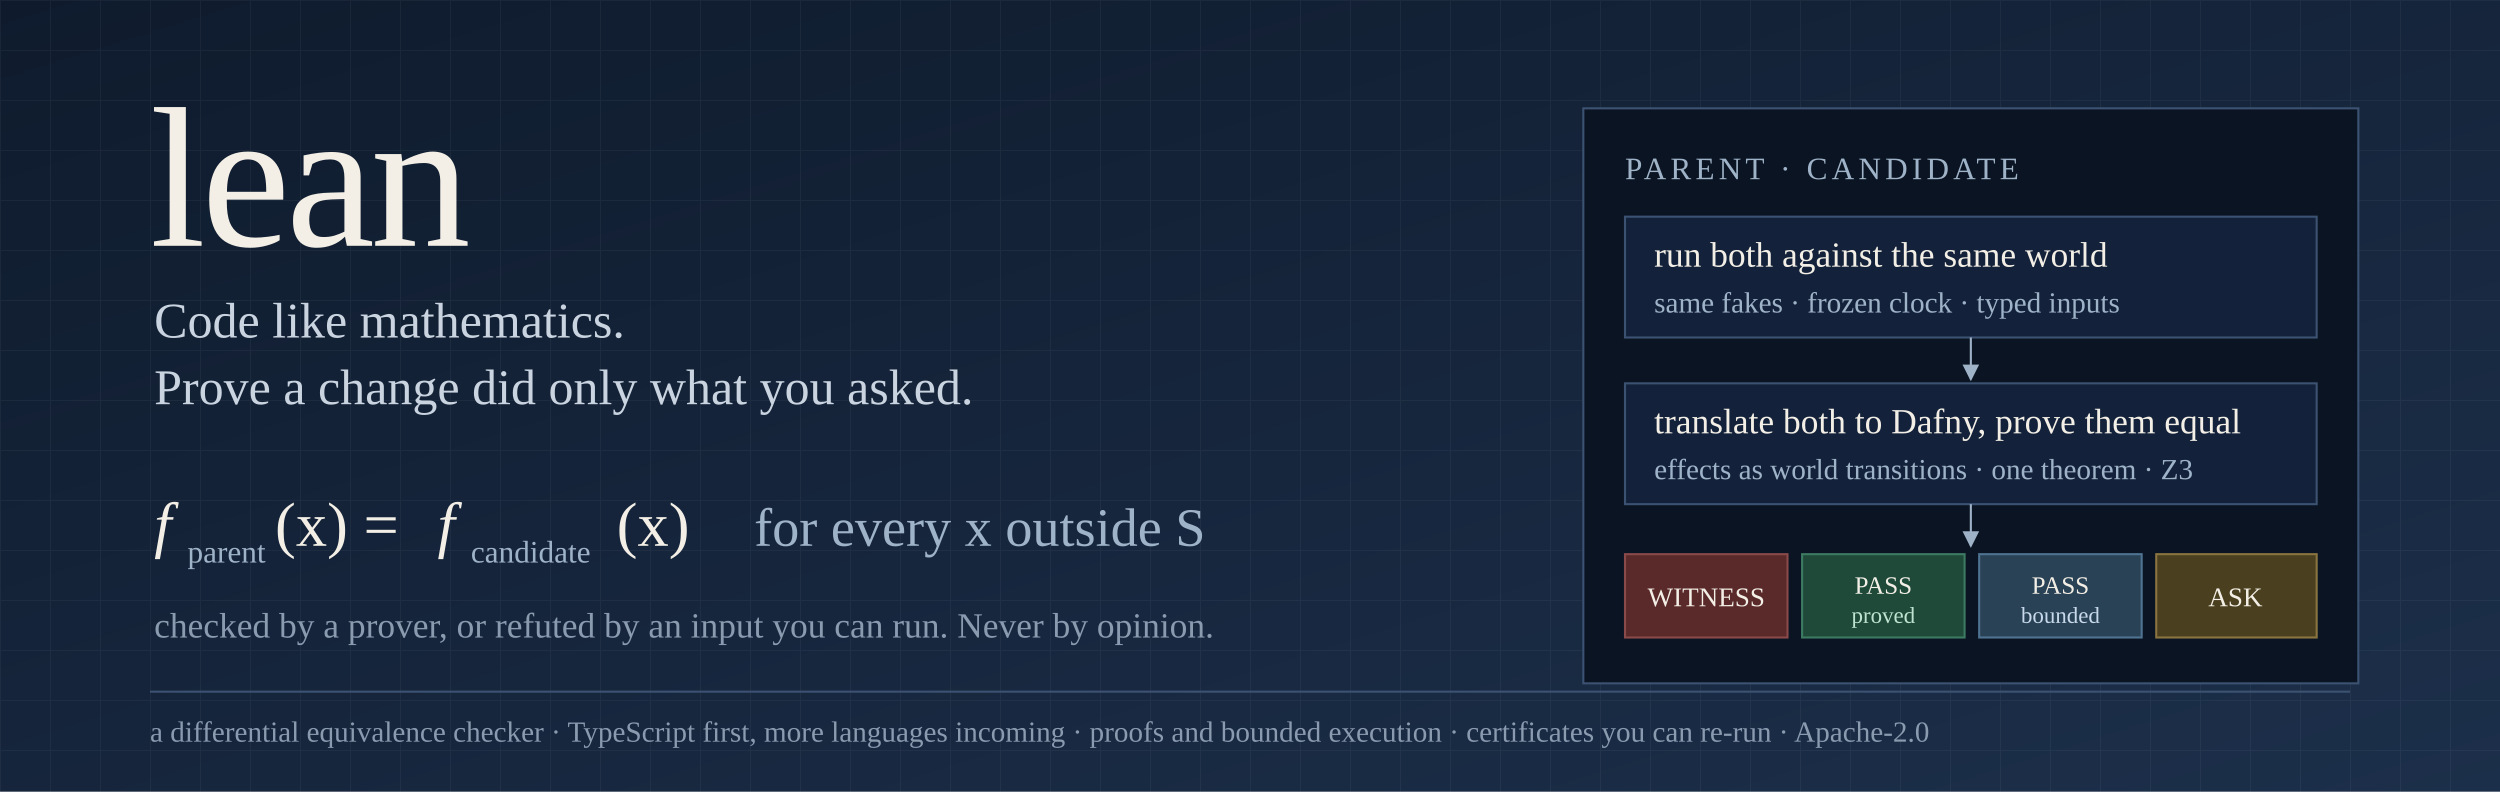
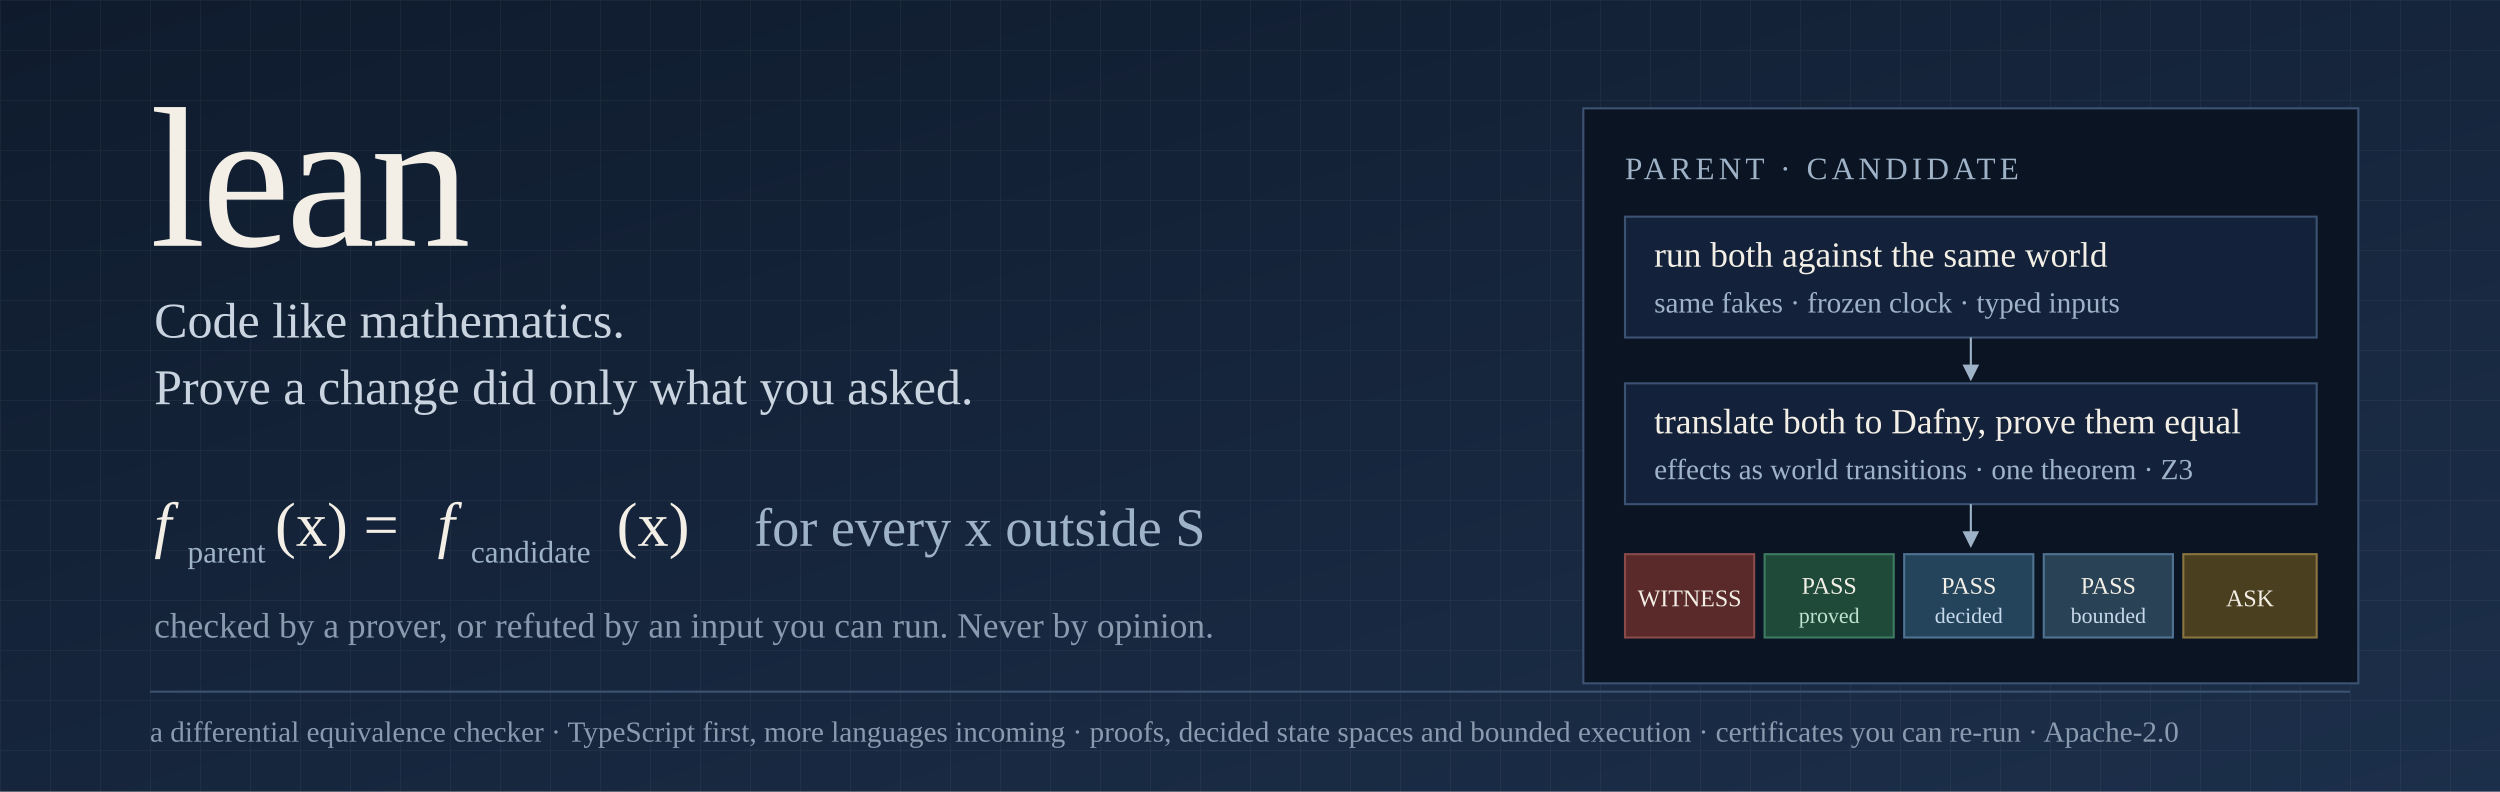
<svg xmlns="http://www.w3.org/2000/svg" width="1200" height="380" viewBox="0 0 1200 380" font-family="Georgia, 'Times New Roman', serif">
  <defs>
    <linearGradient id="bg" x1="0" y1="0" x2="1" y2="1">
      <stop offset="0" stop-color="#0f1b2d" />
      <stop offset="1" stop-color="#1c2f4a" />
    </linearGradient>
    <pattern id="grid" width="24" height="24" patternUnits="userSpaceOnUse">
      <path d="M 24 0 L 0 0 0 24" fill="none" stroke="#ffffff" stroke-opacity="0.045" stroke-width="1" />
    </pattern>
    <marker id="arrow" markerWidth="8" markerHeight="8" refX="7" refY="4" orient="auto">
      <path d="M0,0 L8,4 L0,8 z" fill="#9fb3c8" />
    </marker>
  </defs>
  <rect width="1200" height="380" fill="url(#bg)" />
  <rect width="1200" height="380" fill="url(#grid)" />
  <text x="72" y="118" font-size="96" fill="#f3efe6" letter-spacing="-2">lean</text>
  <text x="74" y="162" font-size="24" fill="#c9d4e0">Code like mathematics.</text>
  <text x="74" y="194" font-size="24" fill="#c9d4e0">Prove a change did only what you asked.</text>
  <text x="74" y="262" font-size="30" fill="#f3efe6" font-style="italic">f</text>
  <text x="90" y="270" font-size="15" fill="#9fb3c8">parent</text>
  <text x="132" y="262" font-size="30" fill="#f3efe6">(x) = </text>
  <text x="210" y="262" font-size="30" fill="#f3efe6" font-style="italic">f</text>
  <text x="226" y="270" font-size="15" fill="#9fb3c8">candidate</text>
  <text x="296" y="262" font-size="30" fill="#f3efe6">(x)</text>
  <text x="362" y="262" font-size="26" fill="#9fb3c8">for every x outside S</text>
  <text x="74" y="306" font-size="17" fill="#8a9bb0">checked by a prover, or refuted by an input you can run. Never by opinion.</text>
  <g transform="translate(760,52)">
    <rect x="0" y="0" width="372" height="276" fill="#0b1422" stroke="#3c5272" stroke-width="1" />
    <text x="20" y="34" font-size="15" fill="#9fb3c8" letter-spacing="2">PARENT · CANDIDATE</text>
    <rect x="20" y="52" width="332" height="58" fill="#13223a" stroke="#3c5272" stroke-width="1" />
    <text x="34" y="76" font-size="17" fill="#f3efe6">run both against the same world</text>
    <text x="34" y="98" font-size="14" fill="#9fb3c8">same fakes · frozen clock · typed inputs</text>
    <line x1="186" y1="110" x2="186" y2="130" stroke="#9fb3c8" stroke-width="1" marker-end="url(#arrow)" />
    <rect x="20" y="132" width="332" height="58" fill="#13223a" stroke="#3c5272" stroke-width="1" />
    <text x="34" y="156" font-size="17" fill="#f3efe6">translate both to Dafny, prove them equal</text>
    <text x="34" y="178" font-size="14" fill="#9fb3c8">effects as world transitions · one theorem · Z3</text>
    <line x1="186" y1="190" x2="186" y2="210" stroke="#9fb3c8" stroke-width="1" marker-end="url(#arrow)" />
    <g transform="translate(20,214)">
-       <rect x="0" y="0" width="78" height="40" fill="#5a2a2a" stroke="#8a4a4a" />
-       <text x="39" y="25" font-size="13" fill="#f3efe6" text-anchor="middle">WITNESS</text>
-       <rect x="85" y="0" width="78" height="40" fill="#1f4a3a" stroke="#3d7a62" />
-       <text x="124" y="19" font-size="12" fill="#f3efe6" text-anchor="middle">PASS</text>
-       <text x="124" y="33" font-size="11" fill="#bfe3d0" text-anchor="middle">proved</text>
-       <rect x="170" y="0" width="78" height="40" fill="#2a4256" stroke="#4f7391" />
-       <text x="209" y="19" font-size="12" fill="#f3efe6" text-anchor="middle">PASS</text>
-       <text x="209" y="33" font-size="11" fill="#c7d9ea" text-anchor="middle">bounded</text>
-       <rect x="255" y="0" width="77" height="40" fill="#4a3f1f" stroke="#8a7540" />
-       <text x="293" y="25" font-size="13" fill="#f3efe6" text-anchor="middle">ASK</text>
+       <rect x="0" y="0" width="62" height="40" fill="#5a2a2a" stroke="#8a4a4a" />
+       <text x="31" y="25" font-size="11.5" fill="#f3efe6" text-anchor="middle">WITNESS</text>
+       <rect x="67" y="0" width="62" height="40" fill="#1f4a3a" stroke="#3d7a62" />
+       <text x="98" y="19" font-size="11.5" fill="#f3efe6" text-anchor="middle">PASS</text>
+       <text x="98" y="33" font-size="10.5" fill="#bfe3d0" text-anchor="middle">proved</text>
+       <rect x="134" y="0" width="62" height="40" fill="#24445c" stroke="#4f7391" />
+       <text x="165" y="19" font-size="11.5" fill="#f3efe6" text-anchor="middle">PASS</text>
+       <text x="165" y="33" font-size="10.5" fill="#c7d9ea" text-anchor="middle">decided</text>
+       <rect x="201" y="0" width="62" height="40" fill="#2a4256" stroke="#4f7391" />
+       <text x="232" y="19" font-size="11.5" fill="#f3efe6" text-anchor="middle">PASS</text>
+       <text x="232" y="33" font-size="10.5" fill="#c7d9ea" text-anchor="middle">bounded</text>
+       <rect x="268" y="0" width="64" height="40" fill="#4a3f1f" stroke="#8a7540" />
+       <text x="300" y="25" font-size="11.5" fill="#f3efe6" text-anchor="middle">ASK</text>
    </g>
  </g>
  <line x1="72" y1="332" x2="1128" y2="332" stroke="#3c5272" stroke-width="1" />
-   <text x="72" y="356" font-size="14" fill="#8a9bb0">a differential equivalence checker · TypeScript first, more languages incoming · proofs and bounded execution · certificates you can re-run · Apache-2.0</text>
+   <text x="72" y="356" font-size="14" fill="#8a9bb0">a differential equivalence checker · TypeScript first, more languages incoming · proofs, decided state spaces and bounded execution · certificates you can re-run · Apache-2.0</text>
</svg>
